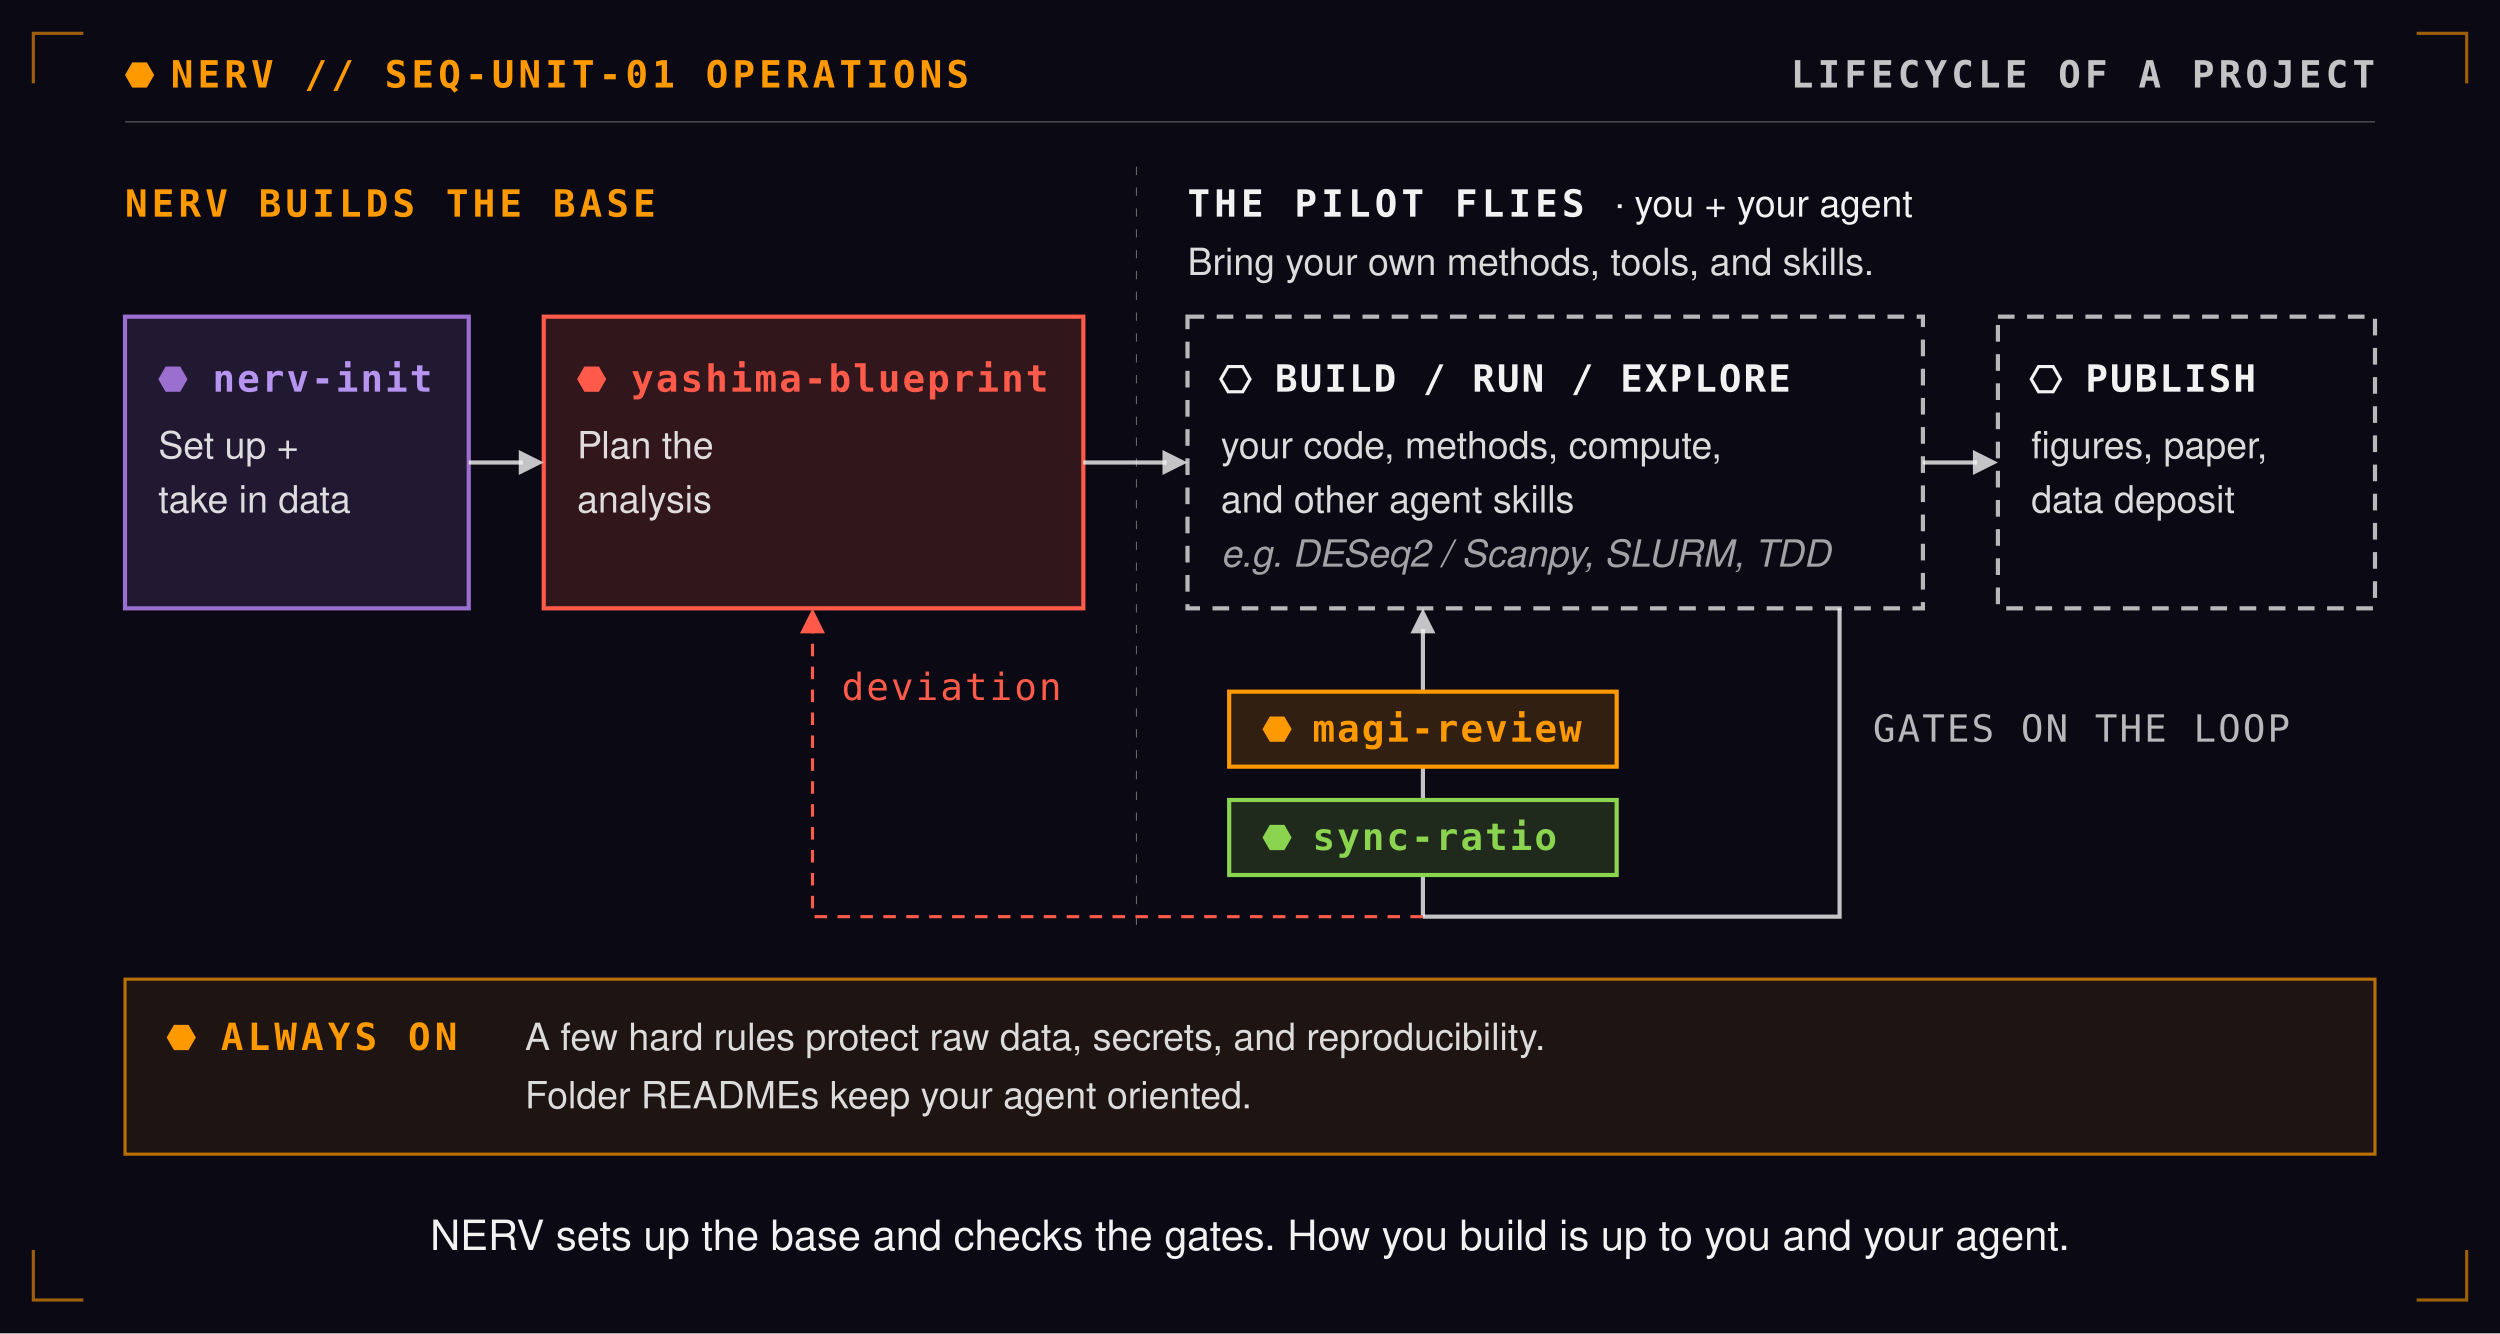
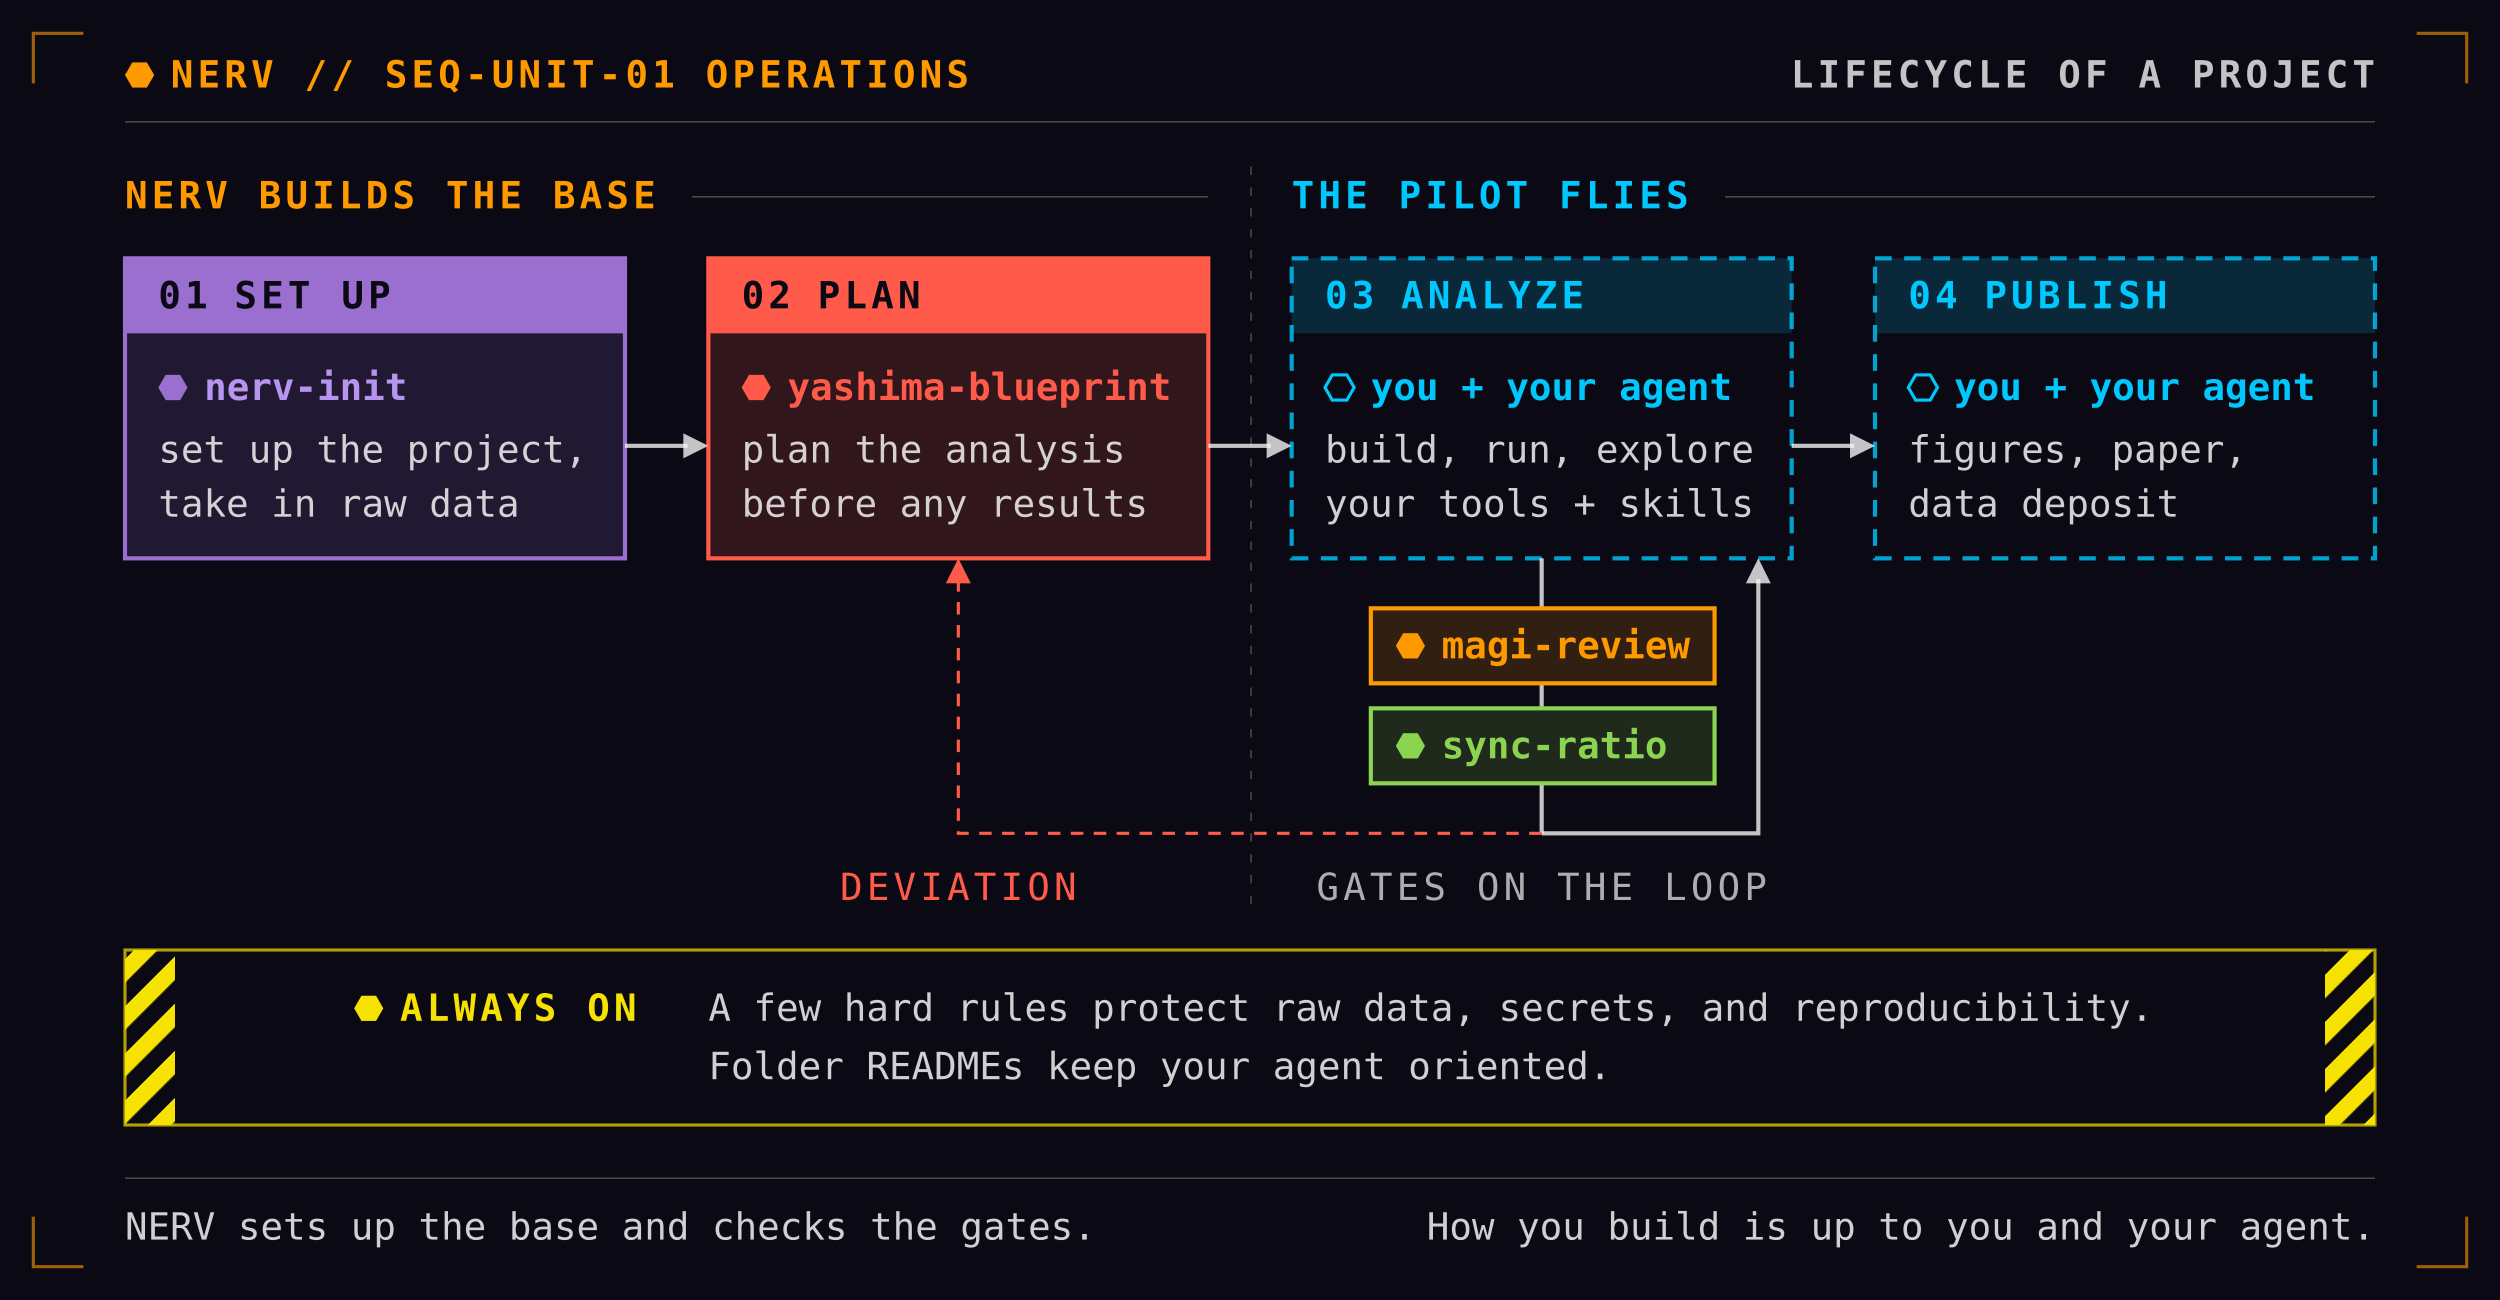
- <svg xmlns="http://www.w3.org/2000/svg" viewBox="0 0 1200 640" width="1200" height="640" role="img" aria-labelledby="title desc">
+ <svg xmlns="http://www.w3.org/2000/svg" viewBox="0 0 1200 624" width="1200" height="624" role="img" aria-labelledby="title desc">
  <style>
-     .head { font-family: Consolas, Menlo, 'DejaVu Sans Mono', monospace; font-size: 18px; font-weight: 700; letter-spacing: 2px; }
-     .who { font-family: Helvetica, Arial, 'Liberation Sans', sans-serif; font-weight: 400; letter-spacing: 0; opacity: 0.8; }
-     .title { font-family: Consolas, Menlo, 'DejaVu Sans Mono', monospace; font-size: 18px; font-weight: 700; letter-spacing: 1px; }
-     .tag { font-family: Consolas, Menlo, 'DejaVu Sans Mono', monospace; font-size: 18px; font-weight: 700; letter-spacing: 2px; fill: #FF9900; }
-     .key { font-family: Consolas, Menlo, 'DejaVu Sans Mono', monospace; font-size: 18px; fill: #F2F2F2; opacity: 0.75; letter-spacing: 1px; }
-     .body { font-family: Helvetica, Arial, 'Liberation Sans', sans-serif; font-size: 18px; fill: #F2F2F2; opacity: 0.9; }
-     .dim { font-family: Helvetica, Arial, 'Liberation Sans', sans-serif; font-size: 18px; font-style: italic; fill: #F2F2F2; opacity: 0.65; }
-     .caption { font-family: Helvetica, Arial, 'Liberation Sans', sans-serif; font-size: 20px; fill: #F2F2F2; }
-     .devlabel { font-family: Consolas, Menlo, 'DejaVu Sans Mono', monospace; font-size: 18px; fill: #FF5A4A; letter-spacing: 1px; }
-     .yours { fill: none; stroke: #F2F2F2; stroke-width: 2; stroke-dasharray: 8 6; opacity: 0.75; }
+     text { font-family: Consolas, Menlo, 'DejaVu Sans Mono', monospace; font-size: 18px; }
+     .head { font-weight: 700; letter-spacing: 2px; }
+     .op { font-weight: 700; }
+     .body { fill: #F2F2F2; opacity: 0.85; }
+     .key { letter-spacing: 2px; }
+     .yours { fill: none; stroke-width: 2; stroke-dasharray: 8 6; opacity: 0.8; }
    .flow { fill: none; stroke: #F2F2F2; stroke-width: 2; opacity: 0.8; }
    .flow-head { fill: #F2F2F2; opacity: 0.8; }
    .dev { fill: none; stroke: #FF5A4A; stroke-width: 1.5; }
    .dev-head { fill: #FF5A4A; }
    .hair { stroke: #F2F2F2; stroke-width: 0.5; opacity: 0.4; }
  </style>
-   <rect width="1200" height="640" fill="#0B0A14" />
-   <path d="M16 40 V16 H40 M1160 16 H1184 V40 M1184 600 V624 H1160 M40 624 H16 V600" fill="none" stroke="#FF9900" stroke-width="1.5" opacity="0.6" />
+   <defs>
+     <pattern id="hazard" width="16" height="16" patternUnits="userSpaceOnUse" patternTransform="rotate(45)">
+       <rect width="8" height="16" fill="#F6E201" />
+     </pattern>
+   </defs>
+   <rect width="1200" height="624" fill="#0B0A14" />
+   <path d="M16 40 V16 H40 M1160 16 H1184 V40 M1184 584 V608 H1160 M40 608 H16 V584" fill="none" stroke="#FF9900" stroke-width="1.5" opacity="0.6" />
  <polygon points="60.00,36.00 63.50,29.94 70.50,29.94 74.00,36.00 70.50,42.06 63.50,42.06" fill="#FF9900" />
  <text class="head" x="82" y="42" fill="#FF9900">NERV // SEQ-UNIT-01 OPERATIONS</text>
  <text class="head" x="1140" y="42" text-anchor="end" fill="#F2F2F2" opacity="0.8">LIFECYCLE OF A PROJECT</text>
  <line class="hair" x1="60" y1="58.5" x2="1140" y2="58.5" />
-   <text class="head" x="60" y="104" fill="#FF9900">NERV BUILDS THE BASE</text>
-   <text class="head" x="570" y="104" fill="#F2F2F2">THE PILOT FLIES<tspan class="who" dx="14">· you + your agent</tspan>
-   </text>
-   <text class="body" x="570" y="132">Bring your own methods, tools, and skills.</text>
-   <line class="hair" x1="545.5" y1="80" x2="545.5" y2="450" stroke-dasharray="4 6" />
-   <rect x="60" y="152" width="165" height="140" fill="#9A6FD0" fill-opacity="0.16" stroke="#9A6FD0" stroke-width="2" />
-   <polygon points="76.00,182.00 79.50,175.94 86.50,175.94 90.00,182.00 86.50,188.06 79.50,188.06" fill="#9A6FD0" />
-   <text class="title" x="102" y="188" fill="#B794F0">nerv-init</text>
-   <text class="body" x="76" y="220">Set up +</text>
-   <text class="body" x="76" y="246">take in data</text>
-   <rect x="261" y="152" width="259" height="140" fill="#FF5A4A" fill-opacity="0.16" stroke="#FF5A4A" stroke-width="2" />
-   <polygon points="277.00,182.00 280.50,175.94 287.50,175.94 291.00,182.00 287.50,188.06 280.50,188.06" fill="#FF5A4A" />
-   <text class="title" x="303" y="188" fill="#FF5A4A">yashima-blueprint</text>
-   <text class="body" x="277" y="220">Plan the</text>
-   <text class="body" x="277" y="246">analysis</text>
-   <rect class="yours" x="570" y="152" width="353" height="140" />
-   <polygon points="586.00,182.00 589.50,175.94 596.50,175.94 600.00,182.00 596.50,188.06 589.50,188.06" fill="none" stroke="#F2F2F2" stroke-width="1.5" />
-   <text class="title" x="612" y="188" fill="#F2F2F2">BUILD / RUN / EXPLORE</text>
-   <text class="body" x="586" y="220">your code, methods, compute,</text>
-   <text class="body" x="586" y="246">and other agent skills</text>
-   <text class="dim" x="586" y="272">e.g. DESeq2 / Scanpy, SLURM, TDD</text>
-   <rect class="yours" x="959" y="152" width="181" height="140" />
-   <polygon points="975.00,182.00 978.50,175.94 985.50,175.94 989.00,182.00 985.50,188.06 978.50,188.06" fill="none" stroke="#F2F2F2" stroke-width="1.5" />
-   <text class="title" x="1001" y="188" fill="#F2F2F2">PUBLISH</text>
-   <text class="body" x="975" y="220">figures, paper,</text>
-   <text class="body" x="975" y="246">data deposit</text>
-   <polyline class="flow" points="225,222 251,222" />
-   <polygon class="flow-head" points="261,222 249,228 249,216" />
-   <polyline class="flow" points="520,222 560,222" />
-   <polygon class="flow-head" points="570,222 558,228 558,216" />
-   <polyline class="flow" points="923,222 949,222" />
-   <polygon class="flow-head" points="959,222 947,228 947,216" />
-   <polyline class="flow" points="883,292 883,440 683,440" />
-   <polyline class="flow" points="683,440 683,302" />
-   <polygon class="flow-head" points="683,292 689,304 677,304" />
-   <rect x="590" y="332" width="186" height="36" fill="#0B0A14" />
-   <rect x="590" y="332" width="186" height="36" fill="#FF9900" fill-opacity="0.16" stroke="#FF9900" stroke-width="2" />
-   <polygon points="606.00,350.00 609.50,343.94 616.50,343.94 620.00,350.00 616.50,356.06 609.50,356.06" fill="#FF9900" />
-   <text class="title" x="630" y="356" fill="#FF9900">magi-review</text>
-   <rect x="590" y="384" width="186" height="36" fill="#0B0A14" />
-   <rect x="590" y="384" width="186" height="36" fill="#8BD450" fill-opacity="0.16" stroke="#8BD450" stroke-width="2" />
-   <polygon points="606.00,402.00 609.50,395.94 616.50,395.94 620.00,402.00 616.50,408.06 609.50,408.06" fill="#8BD450" />
-   <text class="title" x="630" y="408" fill="#8BD450">sync-ratio</text>
-   <text class="key" x="899" y="356">GATES ON THE LOOP</text>
-   <polyline class="dev" points="683,440 390,440 390,302" stroke-dasharray="6 5" />
-   <polygon class="dev-head" points="390,292 396,304 384,304" />
-   <text class="devlabel" x="404" y="336">deviation</text>
-   <rect x="60" y="470" width="1080" height="84" fill="#FF9900" fill-opacity="0.08" stroke="#FF9900" stroke-width="1.5" stroke-opacity="0.7" />
-   <polygon points="80.00,498.00 83.50,491.94 90.50,491.94 94.00,498.00 90.50,504.06 83.50,504.06" fill="#FF9900" />
-   <text class="tag" x="106" y="504">ALWAYS ON</text>
-   <text class="body" x="252" y="504">A few hard rules protect raw data, secrets, and reproducibility.</text>
-   <text class="body" x="252" y="532">Folder READMEs keep your agent oriented.</text>
-   <text class="caption" x="600" y="600" text-anchor="middle">NERV sets up the base and checks the gates. How you build is up to you and your agent.</text>
+   <text class="head" x="60" y="100" fill="#FF9900">NERV BUILDS THE BASE</text>
+   <line class="hair" x1="332" y1="94.5" x2="580" y2="94.5" />
+   <text class="head" x="620" y="100" fill="#00C8FF">THE PILOT FLIES</text>
+   <line class="hair" x1="828" y1="94.5" x2="1140" y2="94.5" />
+   <line class="hair" x1="600.5" y1="80" x2="600.5" y2="440" stroke-dasharray="4 6" />
+   <rect x="60" y="124" width="240" height="144" fill="#9A6FD0" fill-opacity="0.16" />
+   <rect x="60" y="124" width="240" height="36" fill="#9A6FD0" />
+   <rect x="60" y="124" width="240" height="144" fill="none" stroke="#9A6FD0" stroke-width="2" />
+   <text class="head" x="76" y="148" fill="#0B0A14">
+     <tspan opacity="0.6">01</tspan> SET UP</text>
+   <polygon points="76.00,186.00 79.50,179.94 86.50,179.94 90.00,186.00 86.50,192.06 79.50,192.06" fill="#9A6FD0" />
+   <text class="op" x="98" y="192" fill="#B794F0">nerv-init</text>
+   <text class="body" x="76" y="222">set up the project,</text>
+   <text class="body" x="76" y="248">take in raw data</text>
+   <rect x="340" y="124" width="240" height="144" fill="#FF5A4A" fill-opacity="0.16" />
+   <rect x="340" y="124" width="240" height="36" fill="#FF5A4A" />
+   <rect x="340" y="124" width="240" height="144" fill="none" stroke="#FF5A4A" stroke-width="2" />
+   <text class="head" x="356" y="148" fill="#0B0A14">
+     <tspan opacity="0.6">02</tspan> PLAN</text>
+   <polygon points="356.00,186.00 359.50,179.94 366.50,179.94 370.00,186.00 366.50,192.06 359.50,192.06" fill="#FF5A4A" />
+   <text class="op" x="378" y="192" fill="#FF5A4A">yashima-blueprint</text>
+   <text class="body" x="356" y="222">plan the analysis</text>
+   <text class="body" x="356" y="248">before any results</text>
+   <rect x="620" y="124" width="240" height="36" fill="#00C8FF" fill-opacity="0.16" />
+   <rect x="620" y="124" width="240" height="144" class="yours" stroke="#00C8FF" />
+   <text class="head" x="636" y="148" fill="#00C8FF">
+     <tspan opacity="0.6">03</tspan> ANALYZE</text>
+   <polygon points="636.00,186.00 639.50,179.94 646.50,179.94 650.00,186.00 646.50,192.06 639.50,192.06" fill="none" stroke="#00C8FF" stroke-width="1.5" />
+   <text class="op" x="658" y="192" fill="#00C8FF">you + your agent</text>
+   <text class="body" x="636" y="222">build, run, explore</text>
+   <text class="body" x="636" y="248">your tools + skills</text>
+   <rect x="900" y="124" width="240" height="36" fill="#00C8FF" fill-opacity="0.16" />
+   <rect x="900" y="124" width="240" height="144" class="yours" stroke="#00C8FF" />
+   <text class="head" x="916" y="148" fill="#00C8FF">
+     <tspan opacity="0.6">04</tspan> PUBLISH</text>
+   <polygon points="916.00,186.00 919.50,179.94 926.50,179.94 930.00,186.00 926.50,192.06 919.50,192.06" fill="none" stroke="#00C8FF" stroke-width="1.5" />
+   <text class="op" x="938" y="192" fill="#00C8FF">you + your agent</text>
+   <text class="body" x="916" y="222">figures, paper,</text>
+   <text class="body" x="916" y="248">data deposit</text>
+   <polyline class="flow" points="300,214 330,214" />
+   <polygon class="flow-head" points="340,214 328,220 328,208" />
+   <polyline class="flow" points="580,214 610,214" />
+   <polygon class="flow-head" points="620,214 608,220 608,208" />
+   <polyline class="flow" points="860,214 890,214" />
+   <polygon class="flow-head" points="900,214 888,220 888,208" />
+   <line class="flow" x1="740" y1="268" x2="740" y2="400" />
+   <polyline class="flow" points="740,400 844,400 844,278" />
+   <polygon class="flow-head" points="844,268 850,280 838,280" />
+   <polyline class="dev" points="740,400 460,400 460,278" stroke-dasharray="6 5" />
+   <polygon class="dev-head" points="460,268 466,280 454,280" />
+   <rect x="658" y="292" width="165" height="36" fill="#0B0A14" />
+   <rect x="658" y="292" width="165" height="36" fill="#FF9900" fill-opacity="0.16" stroke="#FF9900" stroke-width="2" />
+   <polygon points="670.00,310.00 673.50,303.94 680.50,303.94 684.00,310.00 680.50,316.06 673.50,316.06" fill="#FF9900" />
+   <text class="op" x="692" y="316" fill="#FF9900">magi-review</text>
+   <rect x="658" y="340" width="165" height="36" fill="#0B0A14" />
+   <rect x="658" y="340" width="165" height="36" fill="#8BD450" fill-opacity="0.16" stroke="#8BD450" stroke-width="2" />
+   <polygon points="670.00,358.00 673.50,351.94 680.50,351.94 684.00,358.00 680.50,364.06 673.50,364.06" fill="#8BD450" />
+   <text class="op" x="692" y="364" fill="#8BD450">sync-ratio</text>
+   <text class="key" x="740" y="432" text-anchor="middle" fill="#F2F2F2" opacity="0.7">GATES ON THE LOOP</text>
+   <text class="key" x="460" y="432" text-anchor="middle" fill="#FF5A4A">DEVIATION</text>
+   <rect x="60" y="456" width="24" height="84" fill="url(#hazard)" />
+   <rect x="1116" y="456" width="24" height="84" fill="url(#hazard)" />
+   <rect x="60" y="456" width="1080" height="84" fill="none" stroke="#F6E201" stroke-width="1.5" stroke-opacity="0.7" />
+   <polygon points="170.00,484.00 173.50,477.94 180.50,477.94 184.00,484.00 180.50,490.06 173.50,490.06" fill="#F6E201" />
+   <text class="head" x="192" y="490" fill="#F6E201">ALWAYS ON</text>
+   <text class="body" x="340" y="490">A few hard rules protect raw data, secrets, and reproducibility.</text>
+   <text class="body" x="340" y="518">Folder READMEs keep your agent oriented.</text>
+   <line class="hair" x1="60" y1="565.5" x2="1140" y2="565.5" />
+   <text class="body" x="60" y="595">NERV sets up the base and checks the gates.</text>
+   <text class="body" x="1140" y="595" text-anchor="end">How you build is up to you and your agent.</text>
</svg>
